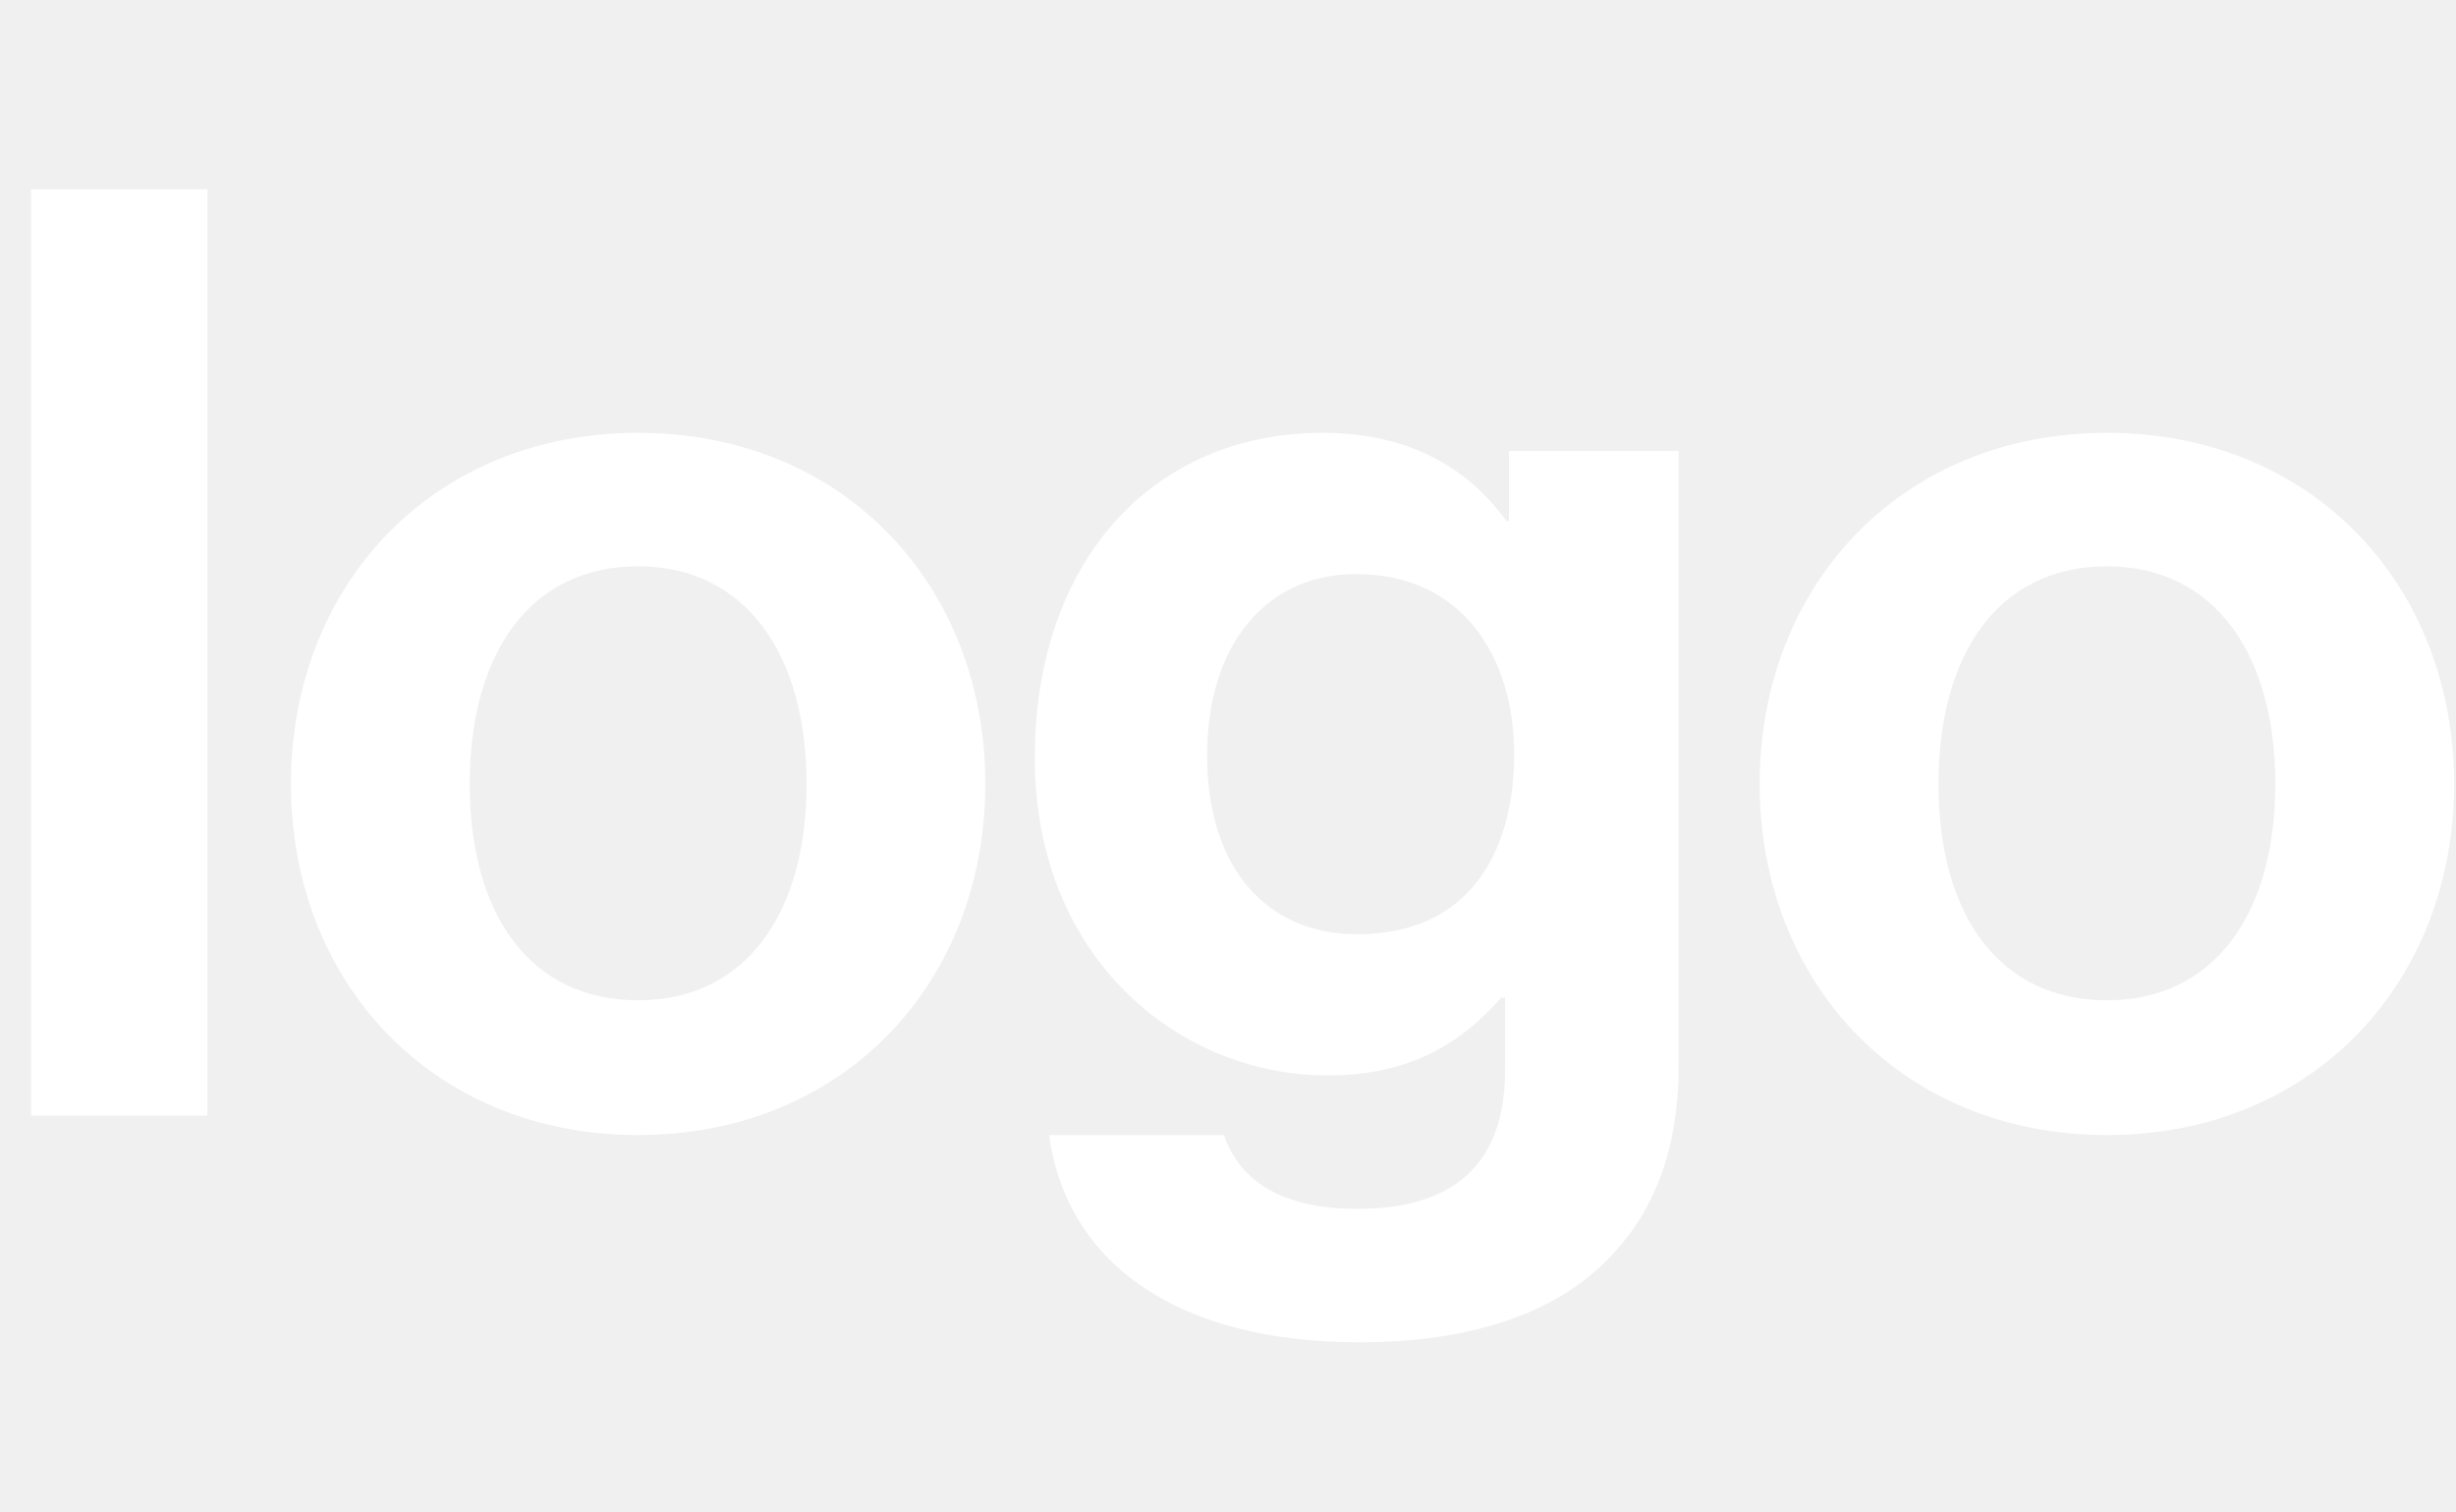
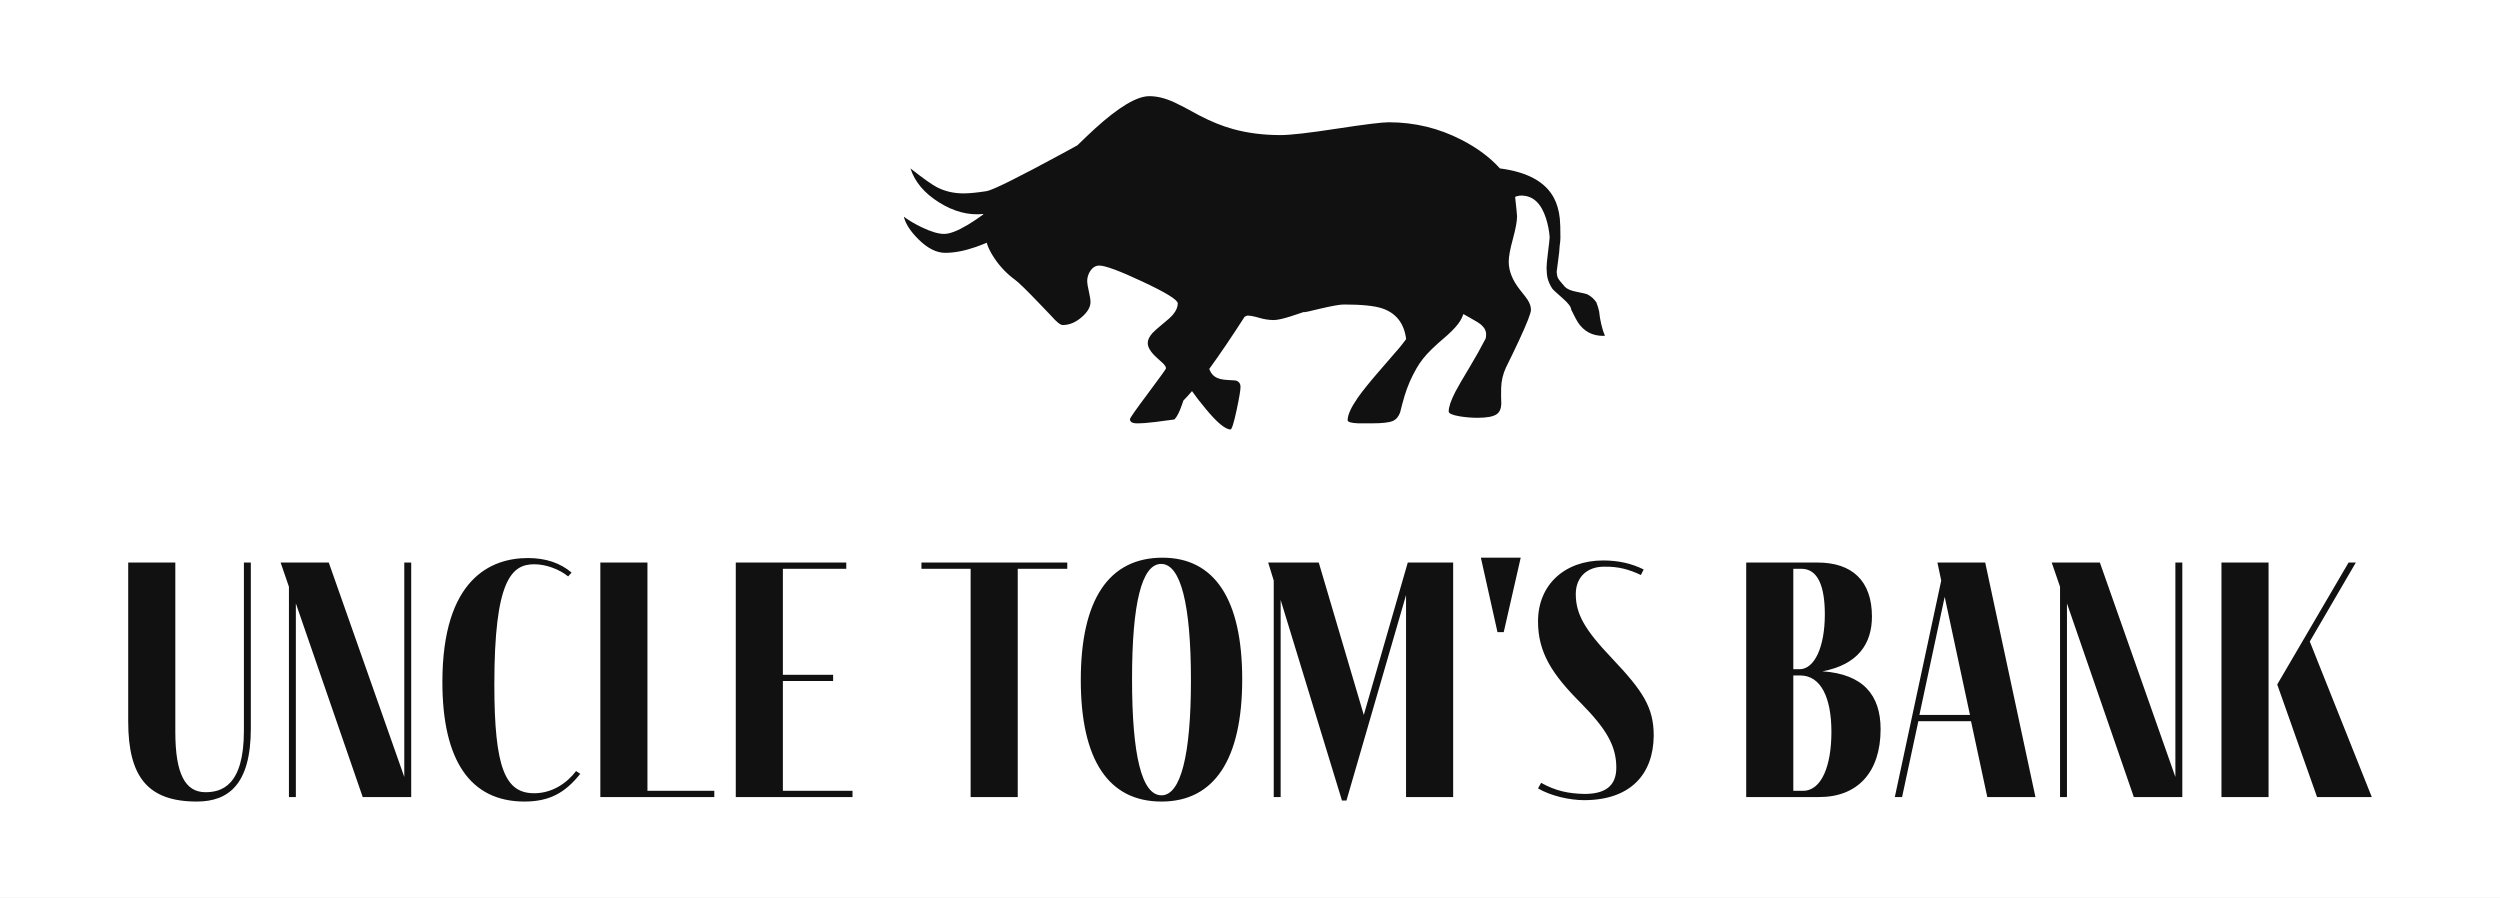
- <svg xmlns="http://www.w3.org/2000/svg" width="65" height="40" viewBox="0 0 65 40" fill="#fff">
-   <path d="M0.824 29.524H5.487V5.01H0.824V29.524Z" />
-   <path d="M16.888 30.038C22.34 30.038 26.077 25.992 26.077 20.747C26.077 15.501 22.34 11.455 16.888 11.455C11.437 11.455 7.7 15.501 7.7 20.747C7.7 25.992 11.437 30.038 16.888 30.038ZM16.888 26.472C14.008 26.472 12.431 24.175 12.431 20.747C12.431 17.318 14.008 14.987 16.888 14.987C19.734 14.987 21.346 17.318 21.346 20.747C21.346 24.175 19.734 26.472 16.888 26.472Z" />
-   <path d="M35.993 35.524C38.599 35.524 40.862 34.907 42.336 33.535C43.639 32.335 44.427 30.655 44.427 28.187V11.935H39.936V13.787H39.867C38.804 12.312 37.193 11.455 34.999 11.455C30.542 11.455 27.387 14.815 27.387 20.061C27.387 25.375 31.227 28.461 35.136 28.461C37.364 28.461 38.702 27.57 39.73 26.404H39.833V28.324C39.833 30.724 38.564 31.992 35.924 31.992C33.764 31.992 32.77 31.135 32.393 30.038H27.764C28.244 33.467 31.193 35.524 35.993 35.524ZM35.924 24.724C33.524 24.724 31.947 22.975 31.947 19.992C31.947 17.044 33.524 15.192 35.89 15.192C38.702 15.192 40.073 17.387 40.073 19.958C40.073 22.564 38.873 24.724 35.924 24.724Z" />
-   <path d="M55.761 30.038C61.212 30.038 64.95 25.992 64.95 20.747C64.95 15.501 61.212 11.455 55.761 11.455C50.31 11.455 46.572 15.501 46.572 20.747C46.572 25.992 50.31 30.038 55.761 30.038ZM55.761 26.472C52.881 26.472 51.304 24.175 51.304 20.747C51.304 17.318 52.881 14.987 55.761 14.987C58.607 14.987 60.218 17.318 60.218 20.747C60.218 24.175 58.607 26.472 55.761 26.472Z" />
+ <svg xmlns="http://www.w3.org/2000/svg" viewBox="0 0 390 140" class="css-8aabad">
+   <path fill="#fff" d="M0 0h390v140H0z" />
+   <path fill-rule="evenodd" clip-rule="evenodd" d="M242.404 30.86c.486.912.796 1.998.93 3.256.061.553.092 1.545.092 2.975a8.395 8.395 0 0 1-.113 1.223c-.023.57-.11 1.386-.26 2.449a43.171 43.171 0 0 0-.214 1.661c.03.411.09.716.18.91.098.217.461.681 1.09 1.393.33.351.924.613 1.785.785 1.017.195 1.61.337 1.775.427.538.279.995.689 1.369 1.236.21.554.35 1.026.428 1.414.006.024.047.341.123.955.12.71.272 1.366.459 1.965.097.306.208.591.327.853a1.099 1.099 0 0 1-.282.033c-1.682 0-2.99-.692-3.92-2.079-.209-.32-.49-.844-.841-1.57l-.214-.415a.186.186 0 0 1-.01-.045c-.024-.413-.458-.988-1.304-1.73-1.01-.883-1.557-1.391-1.64-1.526a5.255 5.255 0 0 1-.752-1.673 6.076 6.076 0 0 1-.112-.818v-.102l-.021-.314a4.318 4.318 0 0 1-.014-.327c0-.448.06-1.133.18-2.056.045-.366.082-.692.113-.976.081-.568.146-1.163.189-1.784a12.744 12.744 0 0 0-.572-2.92c-.755-2.366-2.04-3.549-3.853-3.549-.335 0-.658.068-.963.203.202 1.833.303 2.844.303 3.032 0 .762-.219 1.941-.652 3.536-.434 1.58-.65 2.76-.65 3.537 0 1.437.576 2.89 1.729 4.357.695.869 1.098 1.388 1.201 1.562.36.553.54 1.085.54 1.595 0 .507-.62 2.098-1.863 4.771a180.847 180.847 0 0 1-2.045 4.244 8.054 8.054 0 0 0-.742 3.19 35.925 35.925 0 0 0 .023 2.47c-.029.764-.27 1.3-.718 1.607-.54.375-1.53.561-2.975.561-.935 0-1.86-.076-2.774-.224-1.16-.197-1.74-.45-1.74-.764 0-.695.344-1.715 1.033-3.056.396-.763 1.153-2.069 2.269-3.918a79.234 79.234 0 0 0 2.47-4.414c.008-.089.024-.18.045-.27a3.18 3.18 0 0 0 .022-.37c0-.553-.262-1.055-.785-1.505-.3-.255-.895-.625-1.785-1.111a19.144 19.144 0 0 1-.977-.55 5.362 5.362 0 0 1-.484 1.046c-.396.643-1.058 1.384-1.987 2.222-1.115.952-1.953 1.704-2.515 2.258-.989.965-1.764 1.946-2.325 2.942a20.433 20.433 0 0 0-1.853 4.254 55.067 55.067 0 0 0-.707 2.628c-.238.66-.626 1.105-1.157 1.337-.591.24-1.65.358-3.177.358h-2.213c-1.094-.044-1.64-.208-1.64-.492 0-.815.53-1.983 1.583-3.504.726-1.04 1.888-2.478 3.482-4.312a269.794 269.794 0 0 0 2.875-3.323l.146-.17c.208-.246.361-.436.459-.571.218-.27.411-.525.584-.764-.314-2.463-1.56-4.062-3.738-4.795-1.213-.405-3.209-.606-5.985-.606-.599 0-1.813.213-3.638.64-1.716.434-2.595.614-2.641.54-.868.299-1.528.52-1.986.662-1.219.389-2.119.585-2.695.585a8.11 8.11 0 0 1-2.236-.347c-.8-.233-1.4-.35-1.796-.35-.119 0-.283.065-.49.192-2.092 3.252-3.93 5.96-5.512 8.13.127.337.288.623.488.852.397.457.993.731 1.787.82.433.046 1.028.085 1.785.123.546.121.818.46.818 1.023 0 .493-.2 1.692-.606 3.593-.433 2.021-.752 3.031-.953 3.031-.808 0-2.1-1.073-3.874-3.222-.926-1.114-1.637-2.033-2.133-2.762a25.312 25.312 0 0 1-1.348 1.477l-.236.69c-.389 1.13-.779 1.883-1.168 2.257-1.347.18-2.335.31-2.964.392-1.123.142-2.07.214-2.842.214-.748 0-1.122-.216-1.122-.65 0-.18.94-1.523 2.819-4.032 1.871-2.507 2.806-3.807 2.806-3.896 0-.202-.15-.456-.449-.763-.03-.03-.356-.326-.977-.887-.95-.862-1.426-1.625-1.426-2.29 0-.494.243-1.015.73-1.562.269-.292.804-.768 1.606-1.427.764-.605 1.302-1.1 1.617-1.481.486-.576.73-1.153.73-1.729 0-.545-1.824-1.673-5.47-3.38-3.571-1.676-5.824-2.515-6.76-2.515-.554 0-1.015.263-1.381.787a2.844 2.844 0 0 0-.517 1.684c0 .284.086.8.258 1.549.172.764.258 1.317.258 1.663 0 .794-.465 1.586-1.393 2.38-.936.809-1.917 1.212-2.942 1.212-.366 0-.965-.479-1.796-1.435-.464-.48-1.086-1.129-1.864-1.944-1.991-2.08-3.257-3.313-3.795-3.693a13.275 13.275 0 0 1-3.201-3.347c-.606-.906-1.006-1.714-1.201-2.426-.577.254-1.15.48-1.719.674-1.752.606-3.334.909-4.75.909-1.37 0-2.763-.703-4.177-2.111-1.25-1.235-2.01-2.41-2.28-3.525.748.562 1.673 1.108 2.774 1.64 1.446.695 2.612 1.044 3.504 1.044.884 0 2.118-.476 3.706-1.426a31.301 31.301 0 0 0 2.402-1.606v-.079c-2.283.24-4.581-.362-6.895-1.807-2.306-1.445-3.79-3.211-4.458-5.3 1.916 1.512 3.29 2.489 4.121 2.93 1.243.644 2.627.966 4.156.966.884 0 2.077-.116 3.581-.348.943-.142 4.918-2.115 11.925-5.917a287.199 287.199 0 0 1 2.257-1.235l.034-.033a110.514 110.514 0 0 1 2.672-2.538c3.729-3.399 6.57-5.097 8.522-5.097 1.183 0 2.467.313 3.852.943.83.381 2.16 1.077 3.986 2.087 1.798.936 3.522 1.632 5.176 2.09 2.277.636 4.764.953 7.468.953 1.496 0 4.412-.333 8.747-1 4.349-.666 7.052-1 8.108-1 4.048 0 7.847.921 11.397 2.763 2.41 1.236 4.394 2.715 5.952 4.436 4.271.555 7.076 2.085 8.417 4.586z" fill="#111" />
+   <path d="M20 87.756h7.35v26.424c0 6.593 1.566 9.403 4.7 9.403 2.432 0 5.998-.919 5.998-9.565V87.756h1.081v25.884c0 8.754-3.512 11.402-8.43 11.402-7.619 0-10.699-3.837-10.699-12.483V87.756zm43.068 0h1.08v36.583h-7.565L46.154 94.132v30.207h-1.08v-32.8l-1.298-3.783h7.512l11.78 33.449V87.756zm27.45 32.963c-2.323 2.918-4.755 4.323-8.7 4.323-8.43 0-12.806-6.377-12.806-18.643 0-16.157 7.619-19.345 13.347-19.345 2.756 0 5.025.756 6.809 2.27l-.54.594c-1.406-1.135-3.46-1.892-5.296-1.892-3.567 0-6.215 2.54-6.215 18.751 0 13.131 1.73 16.968 6.215 16.968 2.864 0 5.133-1.621 6.538-3.459zm20.913 2.648v.972H93.653V87.756h7.349v35.61h10.429zm21.56 0v.972h-18.21V87.756h17.238v.973h-9.889v16.535h7.836v.973h-7.836v17.13h10.862zm10.754-35.611h22.75v.973h-7.727v35.61h-7.35V88.73h-7.673v-.973zm37.61-.757c8.106 0 12.429 6.485 12.429 18.968 0 12.536-4.377 19.075-12.591 19.075-8.268 0-12.59-6.485-12.59-18.967 0-12.537 4.376-19.076 12.752-19.076zm-.216.973c-3.026 0-4.54 6.16-4.54 17.94 0 11.943 1.514 18.157 4.594 18.157 2.972 0 4.593-6.16 4.593-17.94 0-11.943-1.62-18.157-4.647-18.157zm38.474-.216h7.08v36.583h-7.35V92.836l-9.294 32.044h-.703l-9.564-31.288v30.747h-1.08V90.566l-.866-2.81h7.89l7.025 23.776zm17.617-.757-2.648 11.618h-.973L231.015 87h6.215zm19.183 1.838-.433.864c-1.837-.864-3.512-1.35-5.781-1.297-2.54 0-4.377 1.568-4.377 4.27 0 3.08 1.35 5.511 5.62 9.996 4.863 5.134 6.538 7.674 6.538 12.105-.054 5.998-3.62 10.05-10.862 10.05-2.215 0-5.187-.648-7.187-1.837l.487-.864c2.323 1.297 4.323 1.675 6.754 1.729 3.189 0 4.972-1.189 4.972-4.107 0-3.404-1.567-6.052-5.566-10.105-4.431-4.431-6.647-7.835-6.647-12.699 0-5.728 4.161-9.51 10.16-9.51 2.269 0 4.376.432 6.322 1.405zm27.883 15.887c6.376.432 9.078 3.728 9.078 9.024 0 6.755-3.62 10.591-9.564 10.591h-11.402V87.756h11.131c5.404 0 8.484 2.864 8.484 8.43 0 4.269-2.215 7.511-7.727 8.538zm-4.54-15.995v15.67h.974c2.323 0 3.944-3.458 3.944-8.537 0-4.431-1.08-7.133-3.674-7.133h-1.243zm1.514 34.638c2.918 0 4.431-3.945 4.431-9.187 0-5.404-1.675-8.808-4.863-8.808h-1.081v17.995h1.513zm28.748.972-2.54-11.834h-8.214l-2.54 11.834h-1.134l7.24-33.773-.594-2.81h7.457l7.836 36.583h-7.511zm-10.592-12.807h7.89l-3.945-18.426zm39.934-23.776h1.08v36.583h-7.565l-10.429-30.207v30.207h-1.08v-32.8l-1.297-3.783h7.51l11.78 33.449V87.756zm7.187 36.583V87.756h7.349v36.583h-7.35zm13.78-24.263 9.672 24.263h-8.538l-6.214-17.562 11.131-19.021h1.135z" fill="#111" />
</svg>
